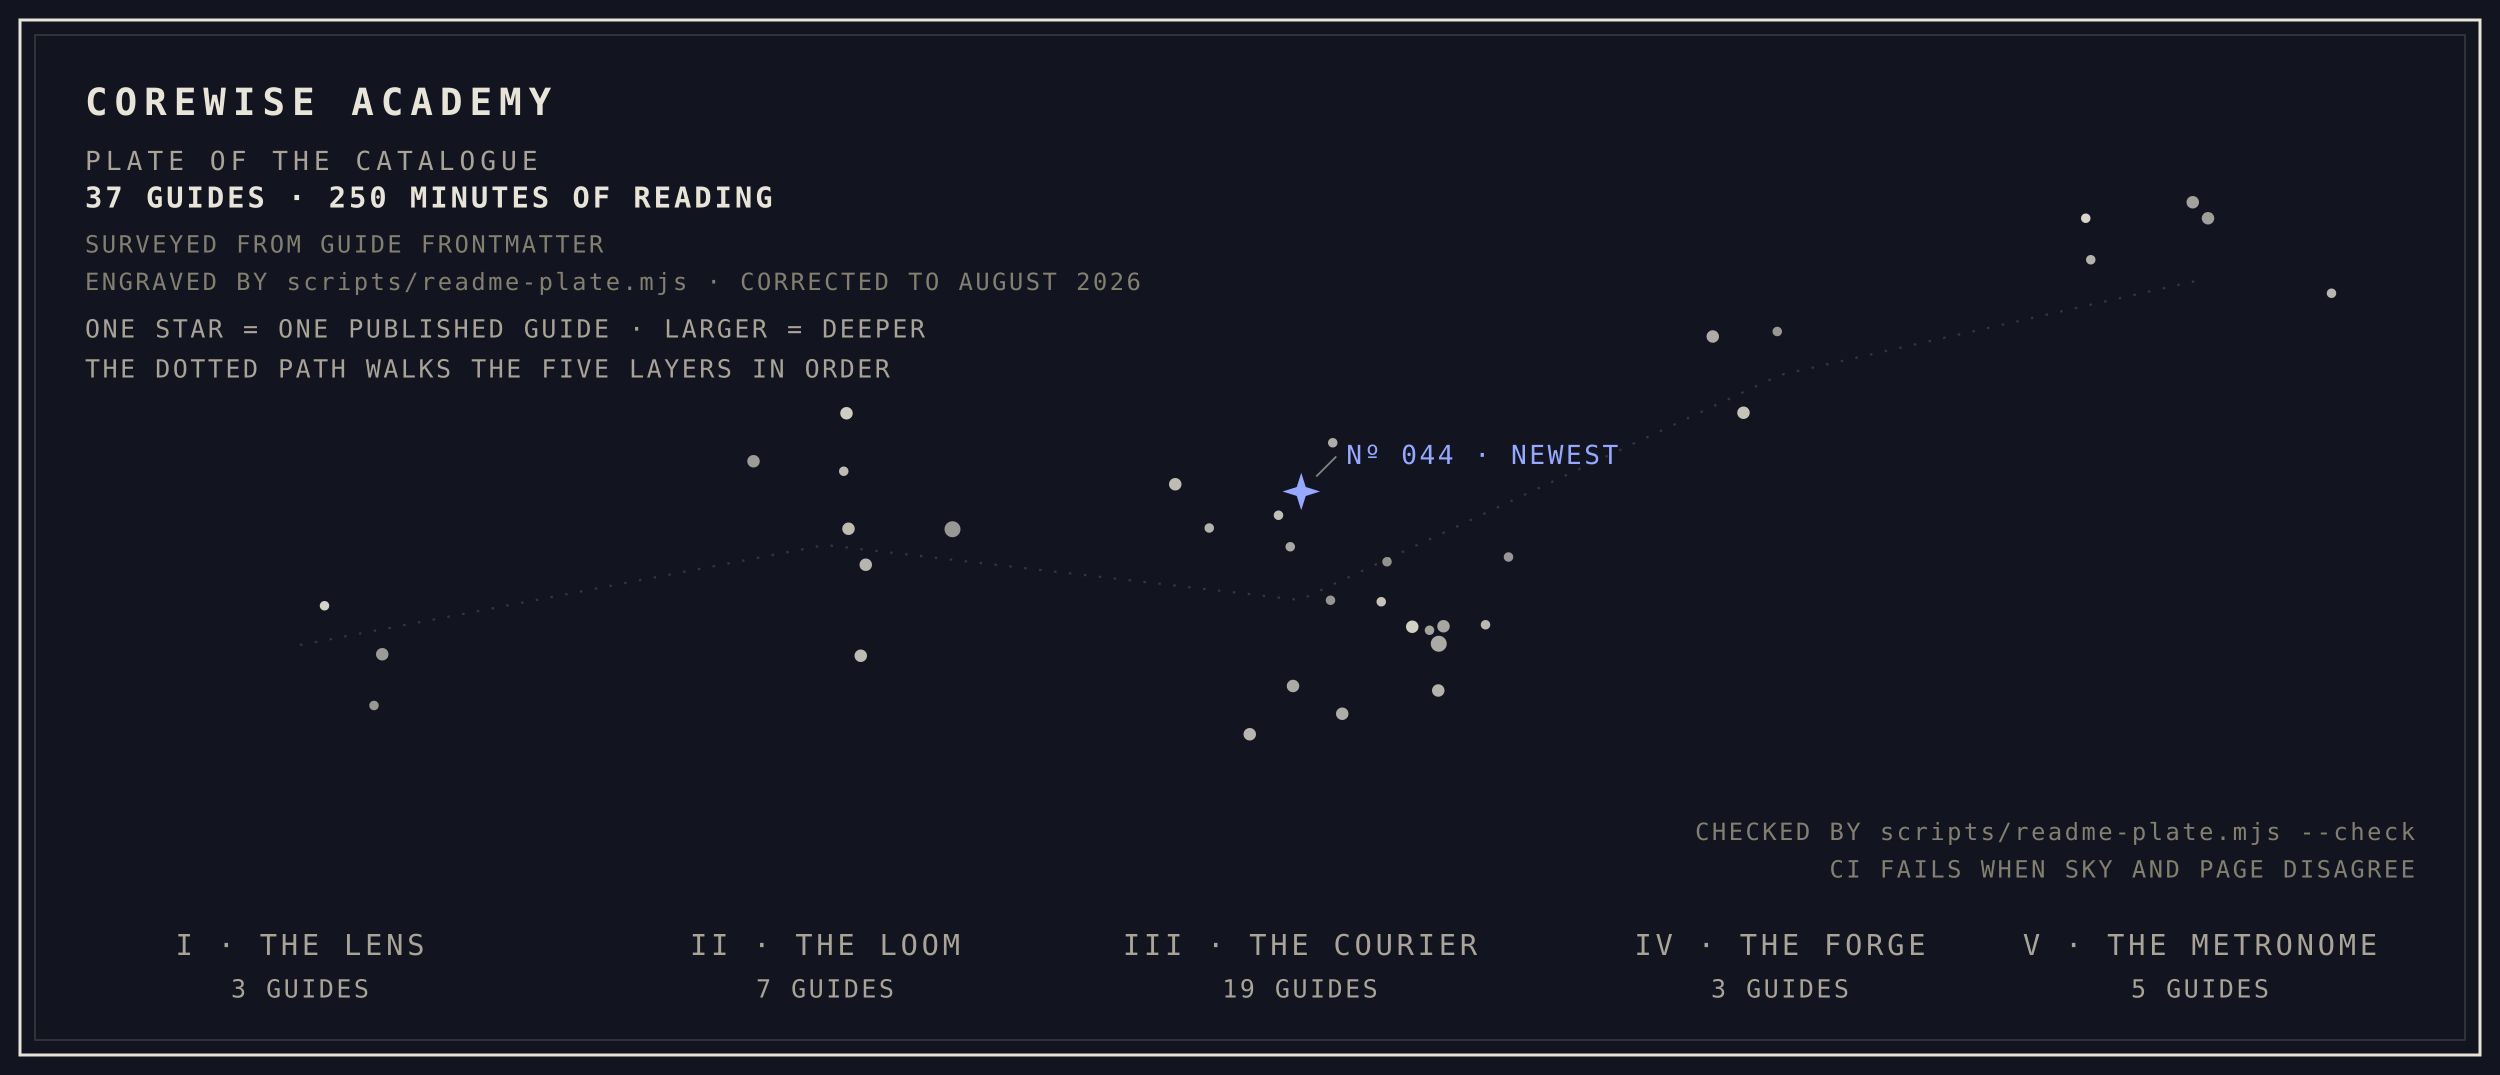
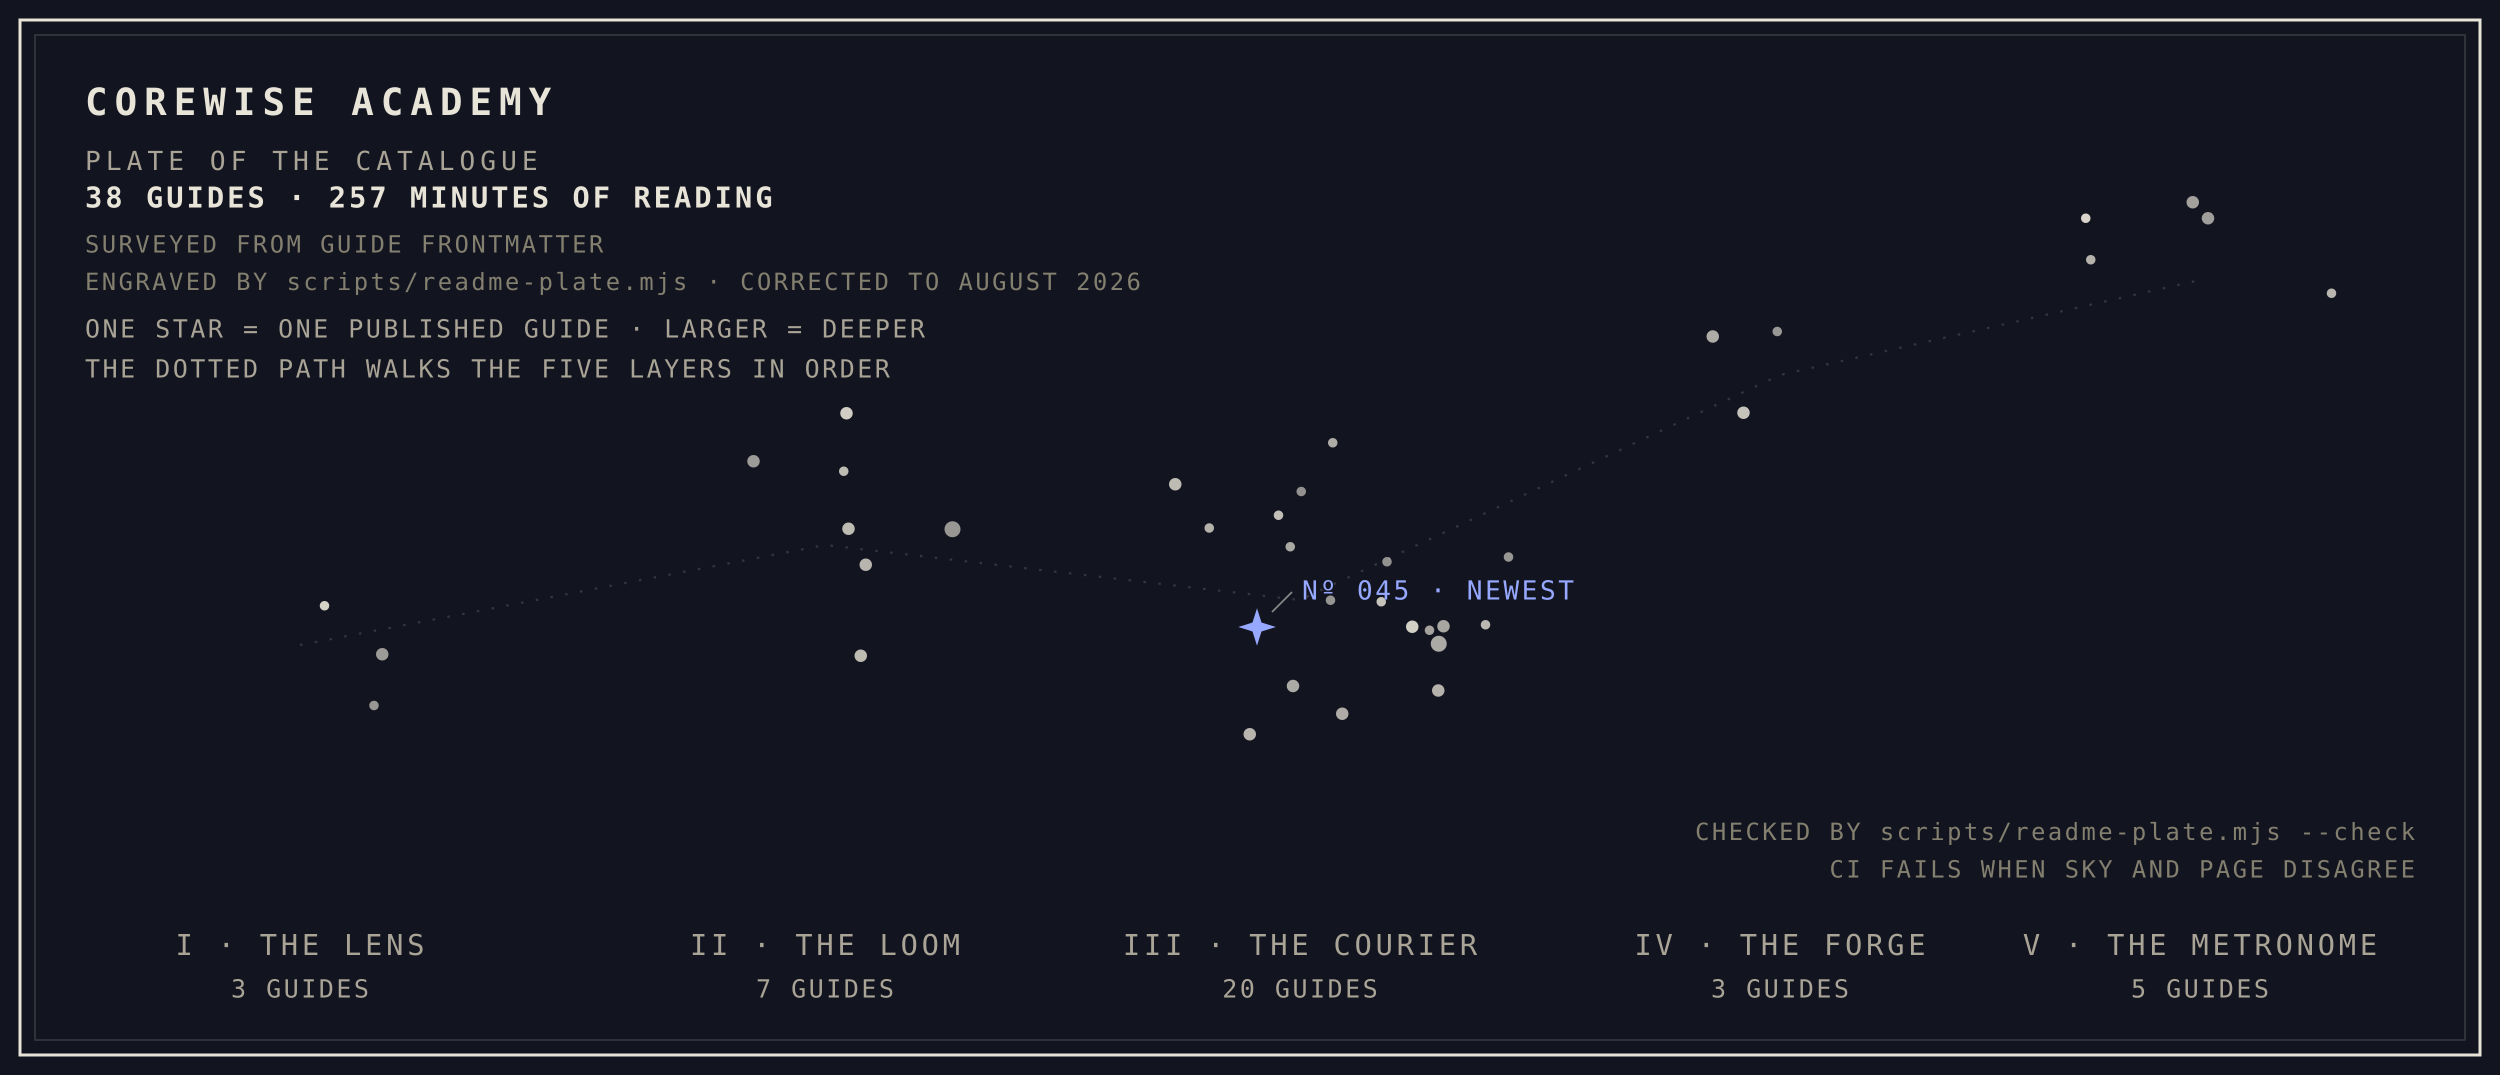
- <svg xmlns="http://www.w3.org/2000/svg" viewBox="0 0 1000 430" role="img" aria-label="Chart of the CoreWise Academy catalogue: 37 published guides as stars in five constellations, one per curriculum layer.">
+ <svg xmlns="http://www.w3.org/2000/svg" viewBox="0 0 1000 430" role="img" aria-label="Chart of the CoreWise Academy catalogue: 38 published guides as stars in five constellations, one per curriculum layer.">
  <g font-family="ui-monospace, 'IBM Plex Mono', SFMono-Regular, Menlo, monospace">
    <rect x="0" y="0" width="1000" height="430" fill="#121420" />
    <rect x="8" y="8" width="984" height="414" fill="none" stroke="#e8e4d8" stroke-width="1.2" />
    <rect x="14" y="14" width="972" height="402" fill="none" stroke="#e8e4d8" stroke-opacity="0.16" stroke-width="0.7" />
    <path d="M 120 258 L 330 218 L 520 240 L 712 150 L 880 112" fill="none" stroke="#e8e4d8" stroke-opacity="0.16" stroke-width="0.9" stroke-dasharray="1 5" />
    <circle cx="129.8" cy="242.3" r="1.9" fill="#e8e4d8" fill-opacity="0.91" />
    <circle cx="149.6" cy="282.2" r="1.9" fill="#e8e4d8" fill-opacity="0.63" />
    <circle cx="152.9" cy="261.7" r="2.5" fill="#e8e4d8" fill-opacity="0.65" />
    <text x="120" y="382" text-anchor="middle" font-size="11.5" letter-spacing="1.5" fill="#a9a496">I · THE LENS</text>
    <text x="120" y="399" text-anchor="middle" font-size="10" letter-spacing="1" fill="#a9a496">3 GUIDES</text>
    <circle cx="337.5" cy="188.5" r="1.9" fill="#e8e4d8" fill-opacity="0.8" />
    <circle cx="381" cy="211.7" r="3.2" fill="#e8e4d8" fill-opacity="0.63" />
    <circle cx="301.4" cy="184.5" r="2.5" fill="#e8e4d8" fill-opacity="0.65" />
    <circle cx="338.6" cy="165.3" r="2.5" fill="#e8e4d8" fill-opacity="0.89" />
    <circle cx="344.3" cy="262.3" r="2.5" fill="#e8e4d8" fill-opacity="0.8" />
    <circle cx="346.3" cy="225.9" r="2.5" fill="#e8e4d8" fill-opacity="0.77" />
    <circle cx="339.4" cy="211.5" r="2.5" fill="#e8e4d8" fill-opacity="0.8" />
    <text x="330" y="382" text-anchor="middle" font-size="11.5" letter-spacing="1.5" fill="#a9a496">II · THE LOOM</text>
    <text x="330" y="399" text-anchor="middle" font-size="10" letter-spacing="1" fill="#a9a496">7 GUIDES</text>
    <circle cx="575.3" cy="276.2" r="2.5" fill="#e8e4d8" fill-opacity="0.76" />
    <circle cx="564.9" cy="250.7" r="2.5" fill="#e8e4d8" fill-opacity="0.9" />
    <circle cx="516.1" cy="218.7" r="1.9" fill="#e8e4d8" fill-opacity="0.71" />
    <circle cx="536.9" cy="285.5" r="2.5" fill="#e8e4d8" fill-opacity="0.73" />
    <circle cx="552.5" cy="240.7" r="1.9" fill="#e8e4d8" fill-opacity="0.84" />
    <circle cx="517.2" cy="274.4" r="2.5" fill="#e8e4d8" fill-opacity="0.72" />
    <circle cx="483.7" cy="211.2" r="1.9" fill="#e8e4d8" fill-opacity="0.76" />
    <circle cx="533.1" cy="177.1" r="1.9" fill="#e8e4d8" fill-opacity="0.73" />
    <circle cx="571.8" cy="252.1" r="1.9" fill="#e8e4d8" fill-opacity="0.69" />
-     <path d="M12 0 L14.88 9.12 L24 12 L14.88 14.88 L12 24 L9.12 14.88 L0 12 L9.12 9.12 Z" transform="translate(513.00 189.10) scale(0.625)" fill="#96a8ff" />
+     <circle cx="520.5" cy="196.6" r="1.9" fill="#e8e4d8" fill-opacity="0.6" />
    <circle cx="575.5" cy="257.5" r="3.2" fill="#e8e4d8" fill-opacity="0.72" />
    <circle cx="532.2" cy="240.1" r="1.9" fill="#e8e4d8" fill-opacity="0.62" />
    <circle cx="470.1" cy="193.7" r="2.5" fill="#e8e4d8" fill-opacity="0.8" />
    <circle cx="499.9" cy="293.7" r="2.5" fill="#e8e4d8" fill-opacity="0.77" />
    <circle cx="511.4" cy="206.1" r="1.9" fill="#e8e4d8" fill-opacity="0.82" />
    <circle cx="603.4" cy="222.8" r="1.9" fill="#e8e4d8" fill-opacity="0.63" />
+     <path d="M12 0 L14.88 9.12 L24 12 L14.88 14.88 L12 24 L9.12 14.88 L0 12 L9.12 9.12 Z" transform="translate(495.30 243.30) scale(0.625)" fill="#96a8ff" />
    <circle cx="577.4" cy="250.5" r="2.5" fill="#e8e4d8" fill-opacity="0.7" />
    <circle cx="594.2" cy="249.9" r="1.9" fill="#e8e4d8" fill-opacity="0.79" />
    <circle cx="554.8" cy="224.7" r="1.9" fill="#e8e4d8" fill-opacity="0.6" />
    <text x="520" y="382" text-anchor="middle" font-size="11.5" letter-spacing="1.5" fill="#a9a496">III · THE COURIER</text>
-     <text x="520" y="399" text-anchor="middle" font-size="10" letter-spacing="1" fill="#a9a496">19 GUIDES</text>
+     <text x="520" y="399" text-anchor="middle" font-size="10" letter-spacing="1" fill="#a9a496">20 GUIDES</text>
    <circle cx="710.9" cy="132.6" r="1.9" fill="#e8e4d8" fill-opacity="0.63" />
    <circle cx="697.4" cy="165.1" r="2.5" fill="#e8e4d8" fill-opacity="0.84" />
    <circle cx="685.1" cy="134.6" r="2.5" fill="#e8e4d8" fill-opacity="0.73" />
    <text x="712" y="382" text-anchor="middle" font-size="11.5" letter-spacing="1.5" fill="#a9a496">IV · THE FORGE</text>
    <text x="712" y="399" text-anchor="middle" font-size="10" letter-spacing="1" fill="#a9a496">3 GUIDES</text>
    <circle cx="883.2" cy="87.3" r="2.5" fill="#e8e4d8" fill-opacity="0.66" />
    <circle cx="836.3" cy="103.9" r="1.9" fill="#e8e4d8" fill-opacity="0.76" />
    <circle cx="877.1" cy="80.9" r="2.5" fill="#e8e4d8" fill-opacity="0.68" />
    <circle cx="932.6" cy="117.3" r="1.9" fill="#e8e4d8" fill-opacity="0.78" />
    <circle cx="834.3" cy="87.3" r="1.9" fill="#e8e4d8" fill-opacity="0.93" />
    <text x="880" y="382" text-anchor="middle" font-size="11.5" letter-spacing="1.5" fill="#a9a496">V · THE METRONOME</text>
    <text x="880" y="399" text-anchor="middle" font-size="10" letter-spacing="1" fill="#a9a496">5 GUIDES</text>
-     <path d="M 526.5 190.6 L 534.5 182.6" stroke="#e8e4d8" stroke-opacity="0.55" stroke-width="0.7" fill="none" />
-     <text x="538.5" y="185.6" font-size="10.5" letter-spacing="1" fill="#96a8ff">Nº 044 · NEWEST</text>
+     <path d="M 508.8 244.8 L 516.8 236.8" stroke="#e8e4d8" stroke-opacity="0.55" stroke-width="0.7" fill="none" />
+     <text x="520.8" y="239.8" font-size="10.5" letter-spacing="1" fill="#96a8ff">Nº 045 · NEWEST</text>
    <text x="34" y="46" font-size="15" letter-spacing="2.8" fill="#e8e4d8" font-weight="600">COREWISE ACADEMY</text>
    <text x="34" y="68" font-size="10.5" letter-spacing="2" fill="#a9a496" font-weight="400">PLATE OF THE CATALOGUE</text>
-     <text x="34" y="83" font-size="11.5" letter-spacing="1.2" fill="#e8e4d8" font-weight="600">37 GUIDES · 250 MINUTES OF READING</text>
+     <text x="34" y="83" font-size="11.5" letter-spacing="1.2" fill="#e8e4d8" font-weight="600">38 GUIDES · 257 MINUTES OF READING</text>
    <text x="34" y="101" font-size="9.5" letter-spacing="1" fill="#84806f" font-weight="400">SURVEYED FROM GUIDE FRONTMATTER</text>
    <text x="34" y="116" font-size="9.5" letter-spacing="1" fill="#84806f" font-weight="400">ENGRAVED BY scripts/readme-plate.mjs · CORRECTED TO AUGUST 2026</text>
    <text x="34" y="135" font-size="10" letter-spacing="1" fill="#a9a496">ONE STAR = ONE PUBLISHED GUIDE · LARGER = DEEPER</text>
    <text x="34" y="151" font-size="10" letter-spacing="1" fill="#a9a496">THE DOTTED PATH WALKS THE FIVE LAYERS IN ORDER</text>
    <text x="966" y="336" text-anchor="end" font-size="9.5" letter-spacing="1" fill="#84806f">CHECKED BY scripts/readme-plate.mjs --check</text>
    <text x="966" y="351" text-anchor="end" font-size="9.5" letter-spacing="1" fill="#84806f">CI FAILS WHEN SKY AND PAGE DISAGREE</text>
  </g>
</svg>
